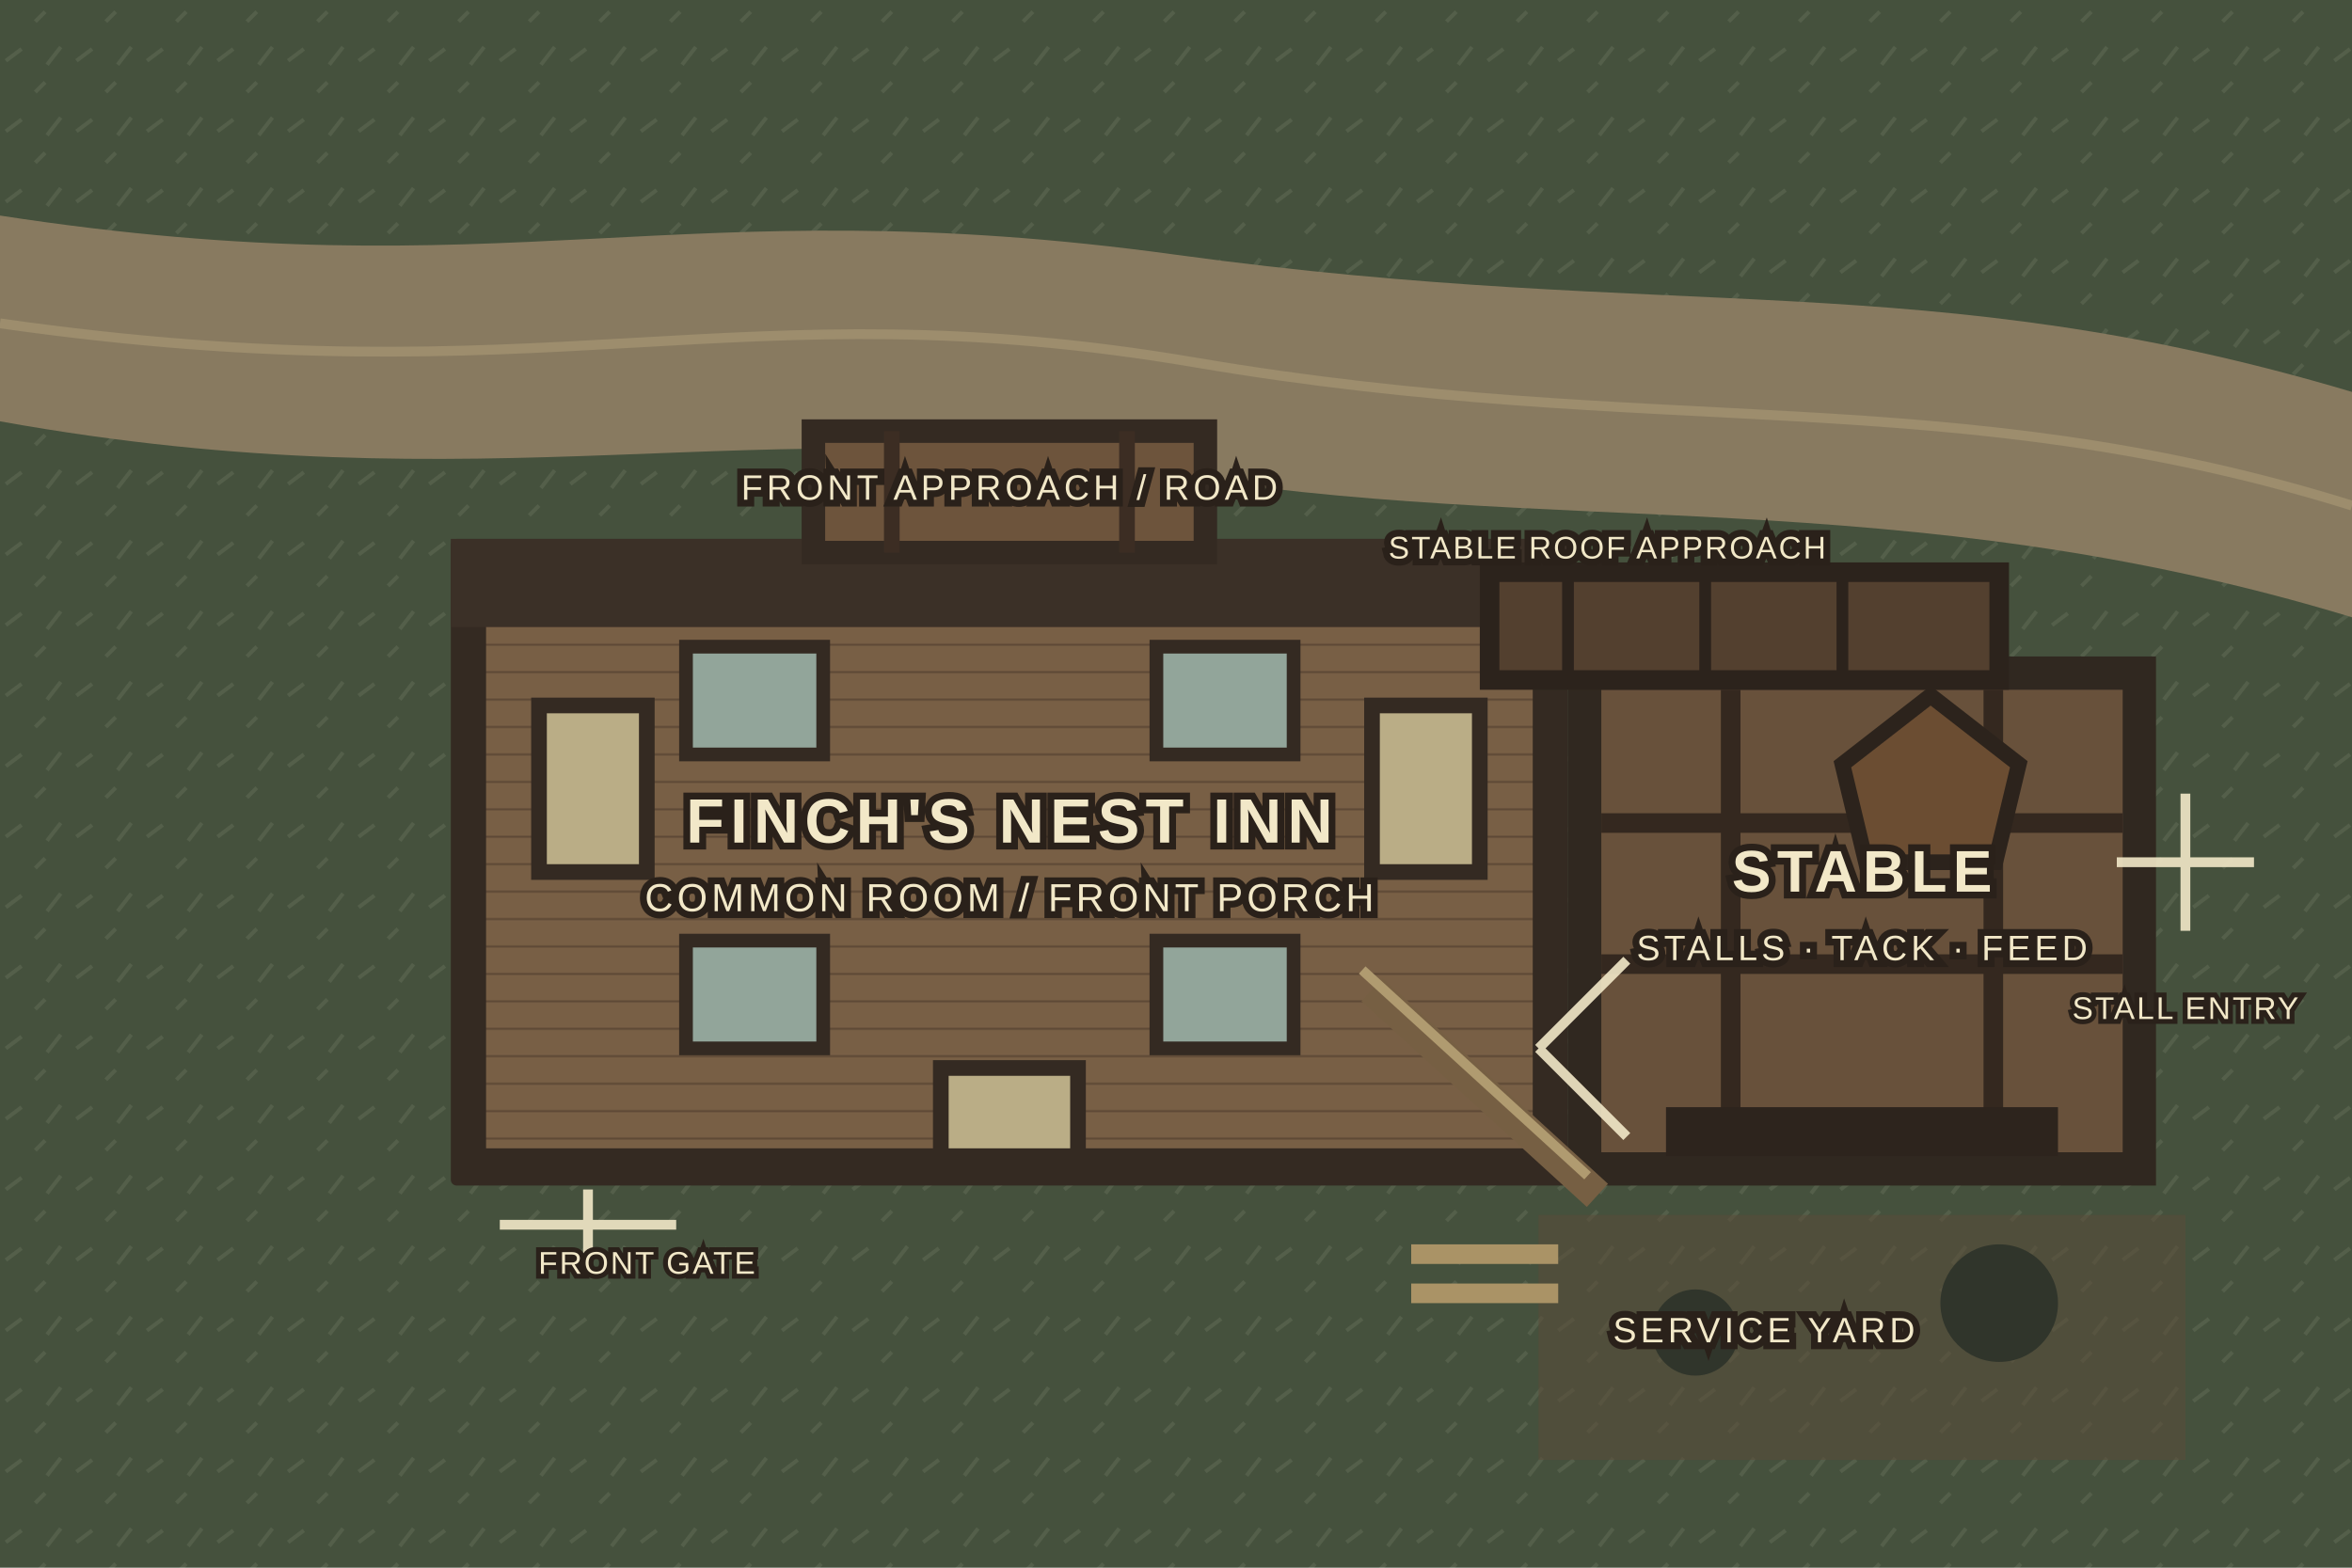
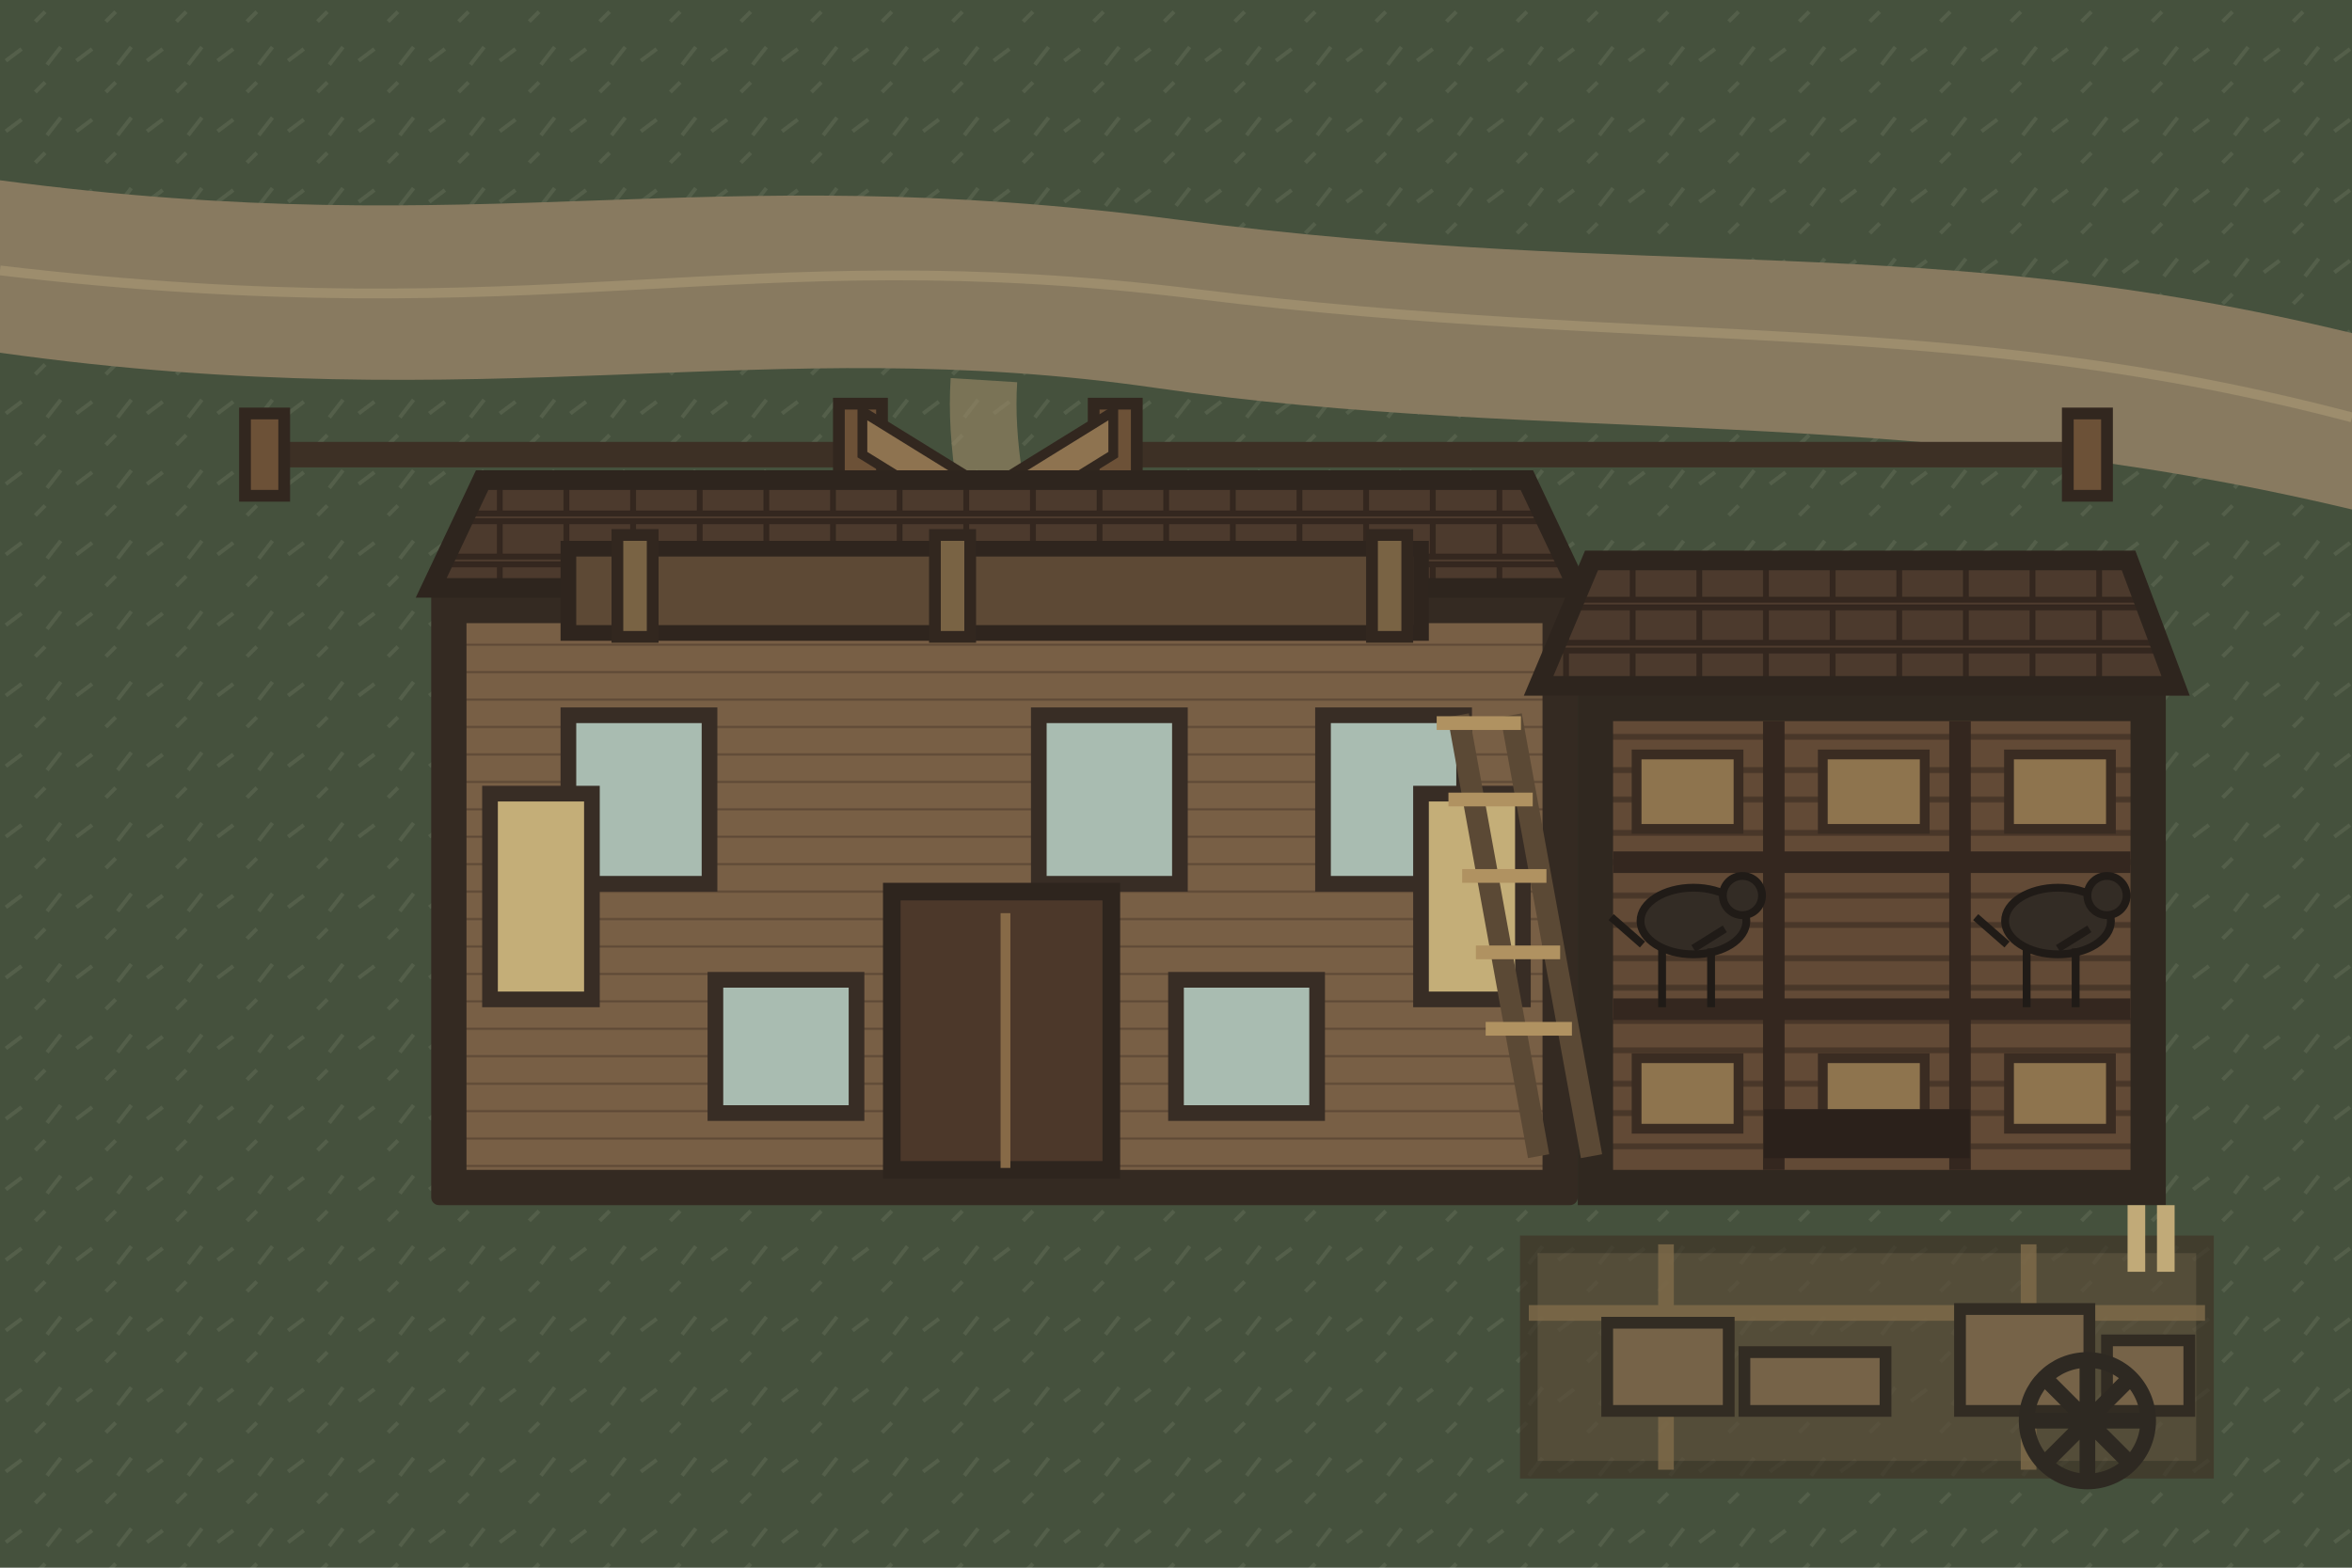
<svg xmlns="http://www.w3.org/2000/svg" width="1200" height="800" viewBox="0 0 1200 800">
  <defs>
    <pattern id="grass" width="36" height="36" patternUnits="userSpaceOnUse">
      <rect width="36" height="36" fill="#45513d" />
      <path d="M3 31l8-6m13 8l7-9M18 11l5-5" stroke="#65705a" stroke-width="2" opacity=".45" />
    </pattern>
-     <pattern id="wood" width="28" height="28" patternUnits="userSpaceOnUse">
+     <pattern id="siding" width="28" height="28" patternUnits="userSpaceOnUse">
      <rect width="28" height="28" fill="#785f45" />
      <path d="M0 7h28M0 21h28" stroke="#4d3b2c" opacity=".6" />
    </pattern>
+     <pattern id="stableWood" width="32" height="32" patternUnits="userSpaceOnUse">
+       <rect width="32" height="32" fill="#624a36" />
+       <path d="M0 9h32M0 24h32" stroke="#493729" stroke-width="3" />
+     </pattern>
+     <pattern id="roof" width="34" height="22" patternUnits="userSpaceOnUse">
+       <rect width="34" height="22" fill="#4c3a2d" />
+       <path d="M0 2h34M0 20h34M17 2v18" stroke="#34271f" stroke-width="3" />
+     </pattern>
  </defs>
  <rect width="1200" height="800" fill="url(#grass)" />
-   <path d="M0 110C260 150 345 95 600 130s382 5 600 70v115c-230-70-410-40-610-74S250 260 0 215z" fill="#887a60" />
-   <path d="M0 165C280 205 375 145 610 185s385 9 590 73" fill="none" stroke="#b5a47d" stroke-width="5" opacity=".45" />
-   <rect x="230" y="275" width="570" height="330" rx="3" fill="#342a22" />
-   <rect x="248" y="292" width="534" height="294" fill="url(#wood)" />
-   <path d="M230 275h570v45H230z" fill="#3b3027" />
-   <rect x="415" y="220" width="200" height="62" fill="#6d543c" stroke="#342a22" stroke-width="12" />
-   <path d="M455 220v62m120-62v62" stroke="#3c2d23" stroke-width="8" />
-   <rect x="800" y="335" width="300" height="270" fill="#302820" />
-   <rect x="817" y="352" width="266" height="236" fill="#68513b" />
-   <path d="M817 420h266M817 492h266M883 352v236M1017 352v236" stroke="#34281f" stroke-width="10" />
-   <rect x="850" y="565" width="200" height="25" fill="#2d241d" />
-   <rect x="760" y="292" width="260" height="55" fill="#53402f" stroke="#2c231c" stroke-width="10" />
-   <path d="M800 292v55m70-55v55m70-55v55" stroke="#2c231c" stroke-width="6" />
-   <rect x="785" y="620" width="330" height="125" fill="#5a4b38" opacity=".55" />
-   <circle cx="865" cy="680" r="22" fill="#30352b" />
-   <circle cx="1020" cy="665" r="30" fill="#30352b" />
-   <path d="M720 640h75M720 660h75" stroke="#aa9366" stroke-width="10" />
-   <path d="M940 390l45-35 45 35-12 50h-66z" fill="#6b4d32" stroke="#2c231c" stroke-width="8" />
-   <path d="M815 610L700 505" stroke="#765f43" stroke-width="16" />
-   <path d="M810 600L695 495" stroke="#b09b70" stroke-width="5" />
-   <g fill="#baad86" stroke="#342a22" stroke-width="8">
-     <rect x="275" y="360" width="55" height="85" />
-     <rect x="700" y="360" width="55" height="85" />
-     <rect x="480" y="545" width="70" height="45" />
+   <path d="M0 92C250 125 355 80 600 112s382 5 600 58v90c-230-55-410-33-610-62S250 215 0 180z" fill="#887a60" />
+   <path d="M0 138C280 171 375 121 610 150s385 9 590 63" fill="none" stroke="#b5a47d" stroke-width="5" opacity=".45" />
+   <path d="M502 194C500 226 506 260 520 316" fill="none" stroke="#9c8b68" stroke-width="34" opacity=".6" />
+   <path d="M135 232H438M570 232H1065" fill="none" stroke="#3d3025" stroke-width="13" />
+   <g fill="#6c5137" stroke="#32271f" stroke-width="6">
+     <rect x="125" y="211" width="20" height="42" />
+     <rect x="428" y="206" width="22" height="52" />
+     <rect x="558" y="206" width="22" height="52" />
+     <rect x="1055" y="211" width="20" height="42" />
  </g>
-   <g fill="#92a59a" stroke="#342a22" stroke-width="7">
-     <rect x="350" y="330" width="70" height="55" />
-     <rect x="590" y="330" width="70" height="55" />
-     <rect x="350" y="480" width="70" height="55" />
-     <rect x="590" y="480" width="70" height="55" />
+   <g fill="#8e7350" stroke="#32271f" stroke-width="5">
+     <path d="M440 232l55 34v-22l-55-34z" />
+     <path d="M568 232l-55 34v-22l55-34z" />
  </g>
-   <g font-family="Arial, sans-serif" fill="#f2e8c8" stroke="#2a211a" stroke-width="7" paint-order="stroke" text-anchor="middle">
-     <text x="515" y="430" font-size="32" font-weight="700" letter-spacing="3">FINCH'S NEST INN</text>
-     <text x="515" y="465" font-size="20" letter-spacing="2">COMMON ROOM / FRONT PORCH</text>
-     <text x="950" y="455" font-size="30" font-weight="700" letter-spacing="3">STABLE</text>
-     <text x="950" y="490" font-size="18" letter-spacing="2">STALLS · TACK · FEED</text>
-     <text x="515" y="255" font-size="18" letter-spacing="2">FRONT APPROACH / ROAD</text>
-     <text x="900" y="685" font-size="18" letter-spacing="2">SERVICE YARD</text>
-     <text x="820" y="285" font-size="16" letter-spacing="1">STABLE ROOF APPROACH</text>
+   <path d="M495 263C495 286 500 308 512 330" fill="none" stroke="#9f8a65" stroke-width="22" opacity=".7" />
+   <rect x="220" y="300" width="585" height="315" rx="4" fill="#342a22" />
+   <rect x="238" y="318" width="549" height="279" fill="url(#siding)" />
+   <path d="M220 300h585l-26-55H246z" fill="url(#roof)" stroke="#2e251e" stroke-width="10" />
+   <path d="M290 280h435v43H290z" fill="#5d4935" stroke="#2f251e" stroke-width="8" />
+   <g fill="#796344" stroke="#32271f" stroke-width="6">
+     <rect x="315" y="273" width="18" height="52" />
+     <rect x="477" y="273" width="18" height="52" />
+     <rect x="700" y="273" width="18" height="52" />
  </g>
-   <g fill="none" stroke="#f2e8c8" stroke-width="5" opacity=".9">
-     <path d="M1080 440h70M1115 405v70" />
-     <path d="M785 535l45-45m-45 45 45 45" />
-     <path d="M255 625h90m-45-18v36" />
+   <g fill="#a9bcb1" stroke="#382d25" stroke-width="8">
+     <rect x="290" y="365" width="72" height="86" />
+     <rect x="530" y="365" width="72" height="86" />
+     <rect x="675" y="365" width="72" height="86" />
+     <rect x="365" y="500" width="72" height="68" />
+     <rect x="600" y="500" width="72" height="68" />
  </g>
-   <g font-family="Arial, sans-serif" fill="#f2e8c8" stroke="#2a211a" stroke-width="5" paint-order="stroke" font-size="16" letter-spacing="1">
-     <text x="1115" y="520" text-anchor="middle">STALL ENTRY</text>
-     <text x="330" y="650" text-anchor="middle">FRONT GATE</text>
+   <g fill="#c4ae78" stroke="#382d25" stroke-width="8">
+     <rect x="250" y="405" width="52" height="105" />
+     <rect x="725" y="405" width="52" height="105" />
+     <rect x="475" y="548" width="78" height="49" />
  </g>
+   <rect x="455" y="455" width="112" height="142" fill="#4c382a" stroke="#2e251e" stroke-width="9" />
+   <path d="M513 466v130" stroke="#876a47" stroke-width="5" />
+   <rect x="805" y="350" width="300" height="265" fill="#302820" />
+   <rect x="823" y="368" width="264" height="229" fill="url(#stableWood)" />
+   <path d="M785 350h325l-24-64H812z" fill="url(#roof)" stroke="#2e251e" stroke-width="10" />
+   <path d="M823 440h264M823 515h264M905 368v229M1000 368v229" stroke="#34271f" stroke-width="11" />
+   <g fill="#8e744e" stroke="#3a2c22" stroke-width="5">
+     <rect x="835" y="385" width="52" height="38" />
+     <rect x="930" y="385" width="52" height="38" />
+     <rect x="1025" y="385" width="52" height="38" />
+     <rect x="835" y="540" width="52" height="36" />
+     <rect x="930" y="540" width="52" height="36" />
+     <rect x="1025" y="540" width="52" height="36" />
+   </g>
+   <g fill="#332c25" stroke="#201b17" stroke-width="4">
+     <ellipse cx="864" cy="470" rx="27" ry="17" />
+     <circle cx="889" cy="457" r="10" />
+     <path d="M848 484v30m25-30v30m-35-32l-16-14m42 16l16-10" />
+     <ellipse cx="1050" cy="470" rx="27" ry="17" />
+     <circle cx="1075" cy="457" r="10" />
+     <path d="M1034 484v30m25-30v30m-35-32l-16-14m42 16l16-10" />
+   </g>
+   <rect x="900" y="566" width="105" height="25" fill="#2b211b" />
+   <g fill="none" stroke="#5b4935" stroke-width="11">
+     <path d="M785 590L744 365" />
+     <path d="M812 590L771 365" />
+   </g>
+   <g stroke="#b09261" stroke-width="7">
+     <path d="M758 525h44M753 486h43M746 447h43M739 408h43M733 369h43" />
+   </g>
+   <path d="M780 635h345v115H780z" fill="#5a4b38" opacity=".7" stroke="#3e3427" stroke-width="9" />
+   <path d="M780 670h345M850 635v115M1035 635v115" stroke="#806b4a" stroke-width="8" opacity=".8" />
+   <g fill="#766348" stroke="#322c23" stroke-width="6">
+     <rect x="820" y="675" width="62" height="45" />
+     <rect x="890" y="690" width="72" height="30" />
+     <rect x="1000" y="668" width="66" height="52" />
+     <path d="M1075 684h42v36h-42z" />
+   </g>
+   <g fill="none" stroke="#2e2922" stroke-width="8">
+     <circle cx="1065" cy="725" r="31" />
+     <path d="M1065 694v62M1034 725h62M1043 703l44 44M1087 703l-44 44" />
+   </g>
+   <path d="M1090 615v34M1105 615v34" stroke="#c1aa78" stroke-width="9" />
</svg>
